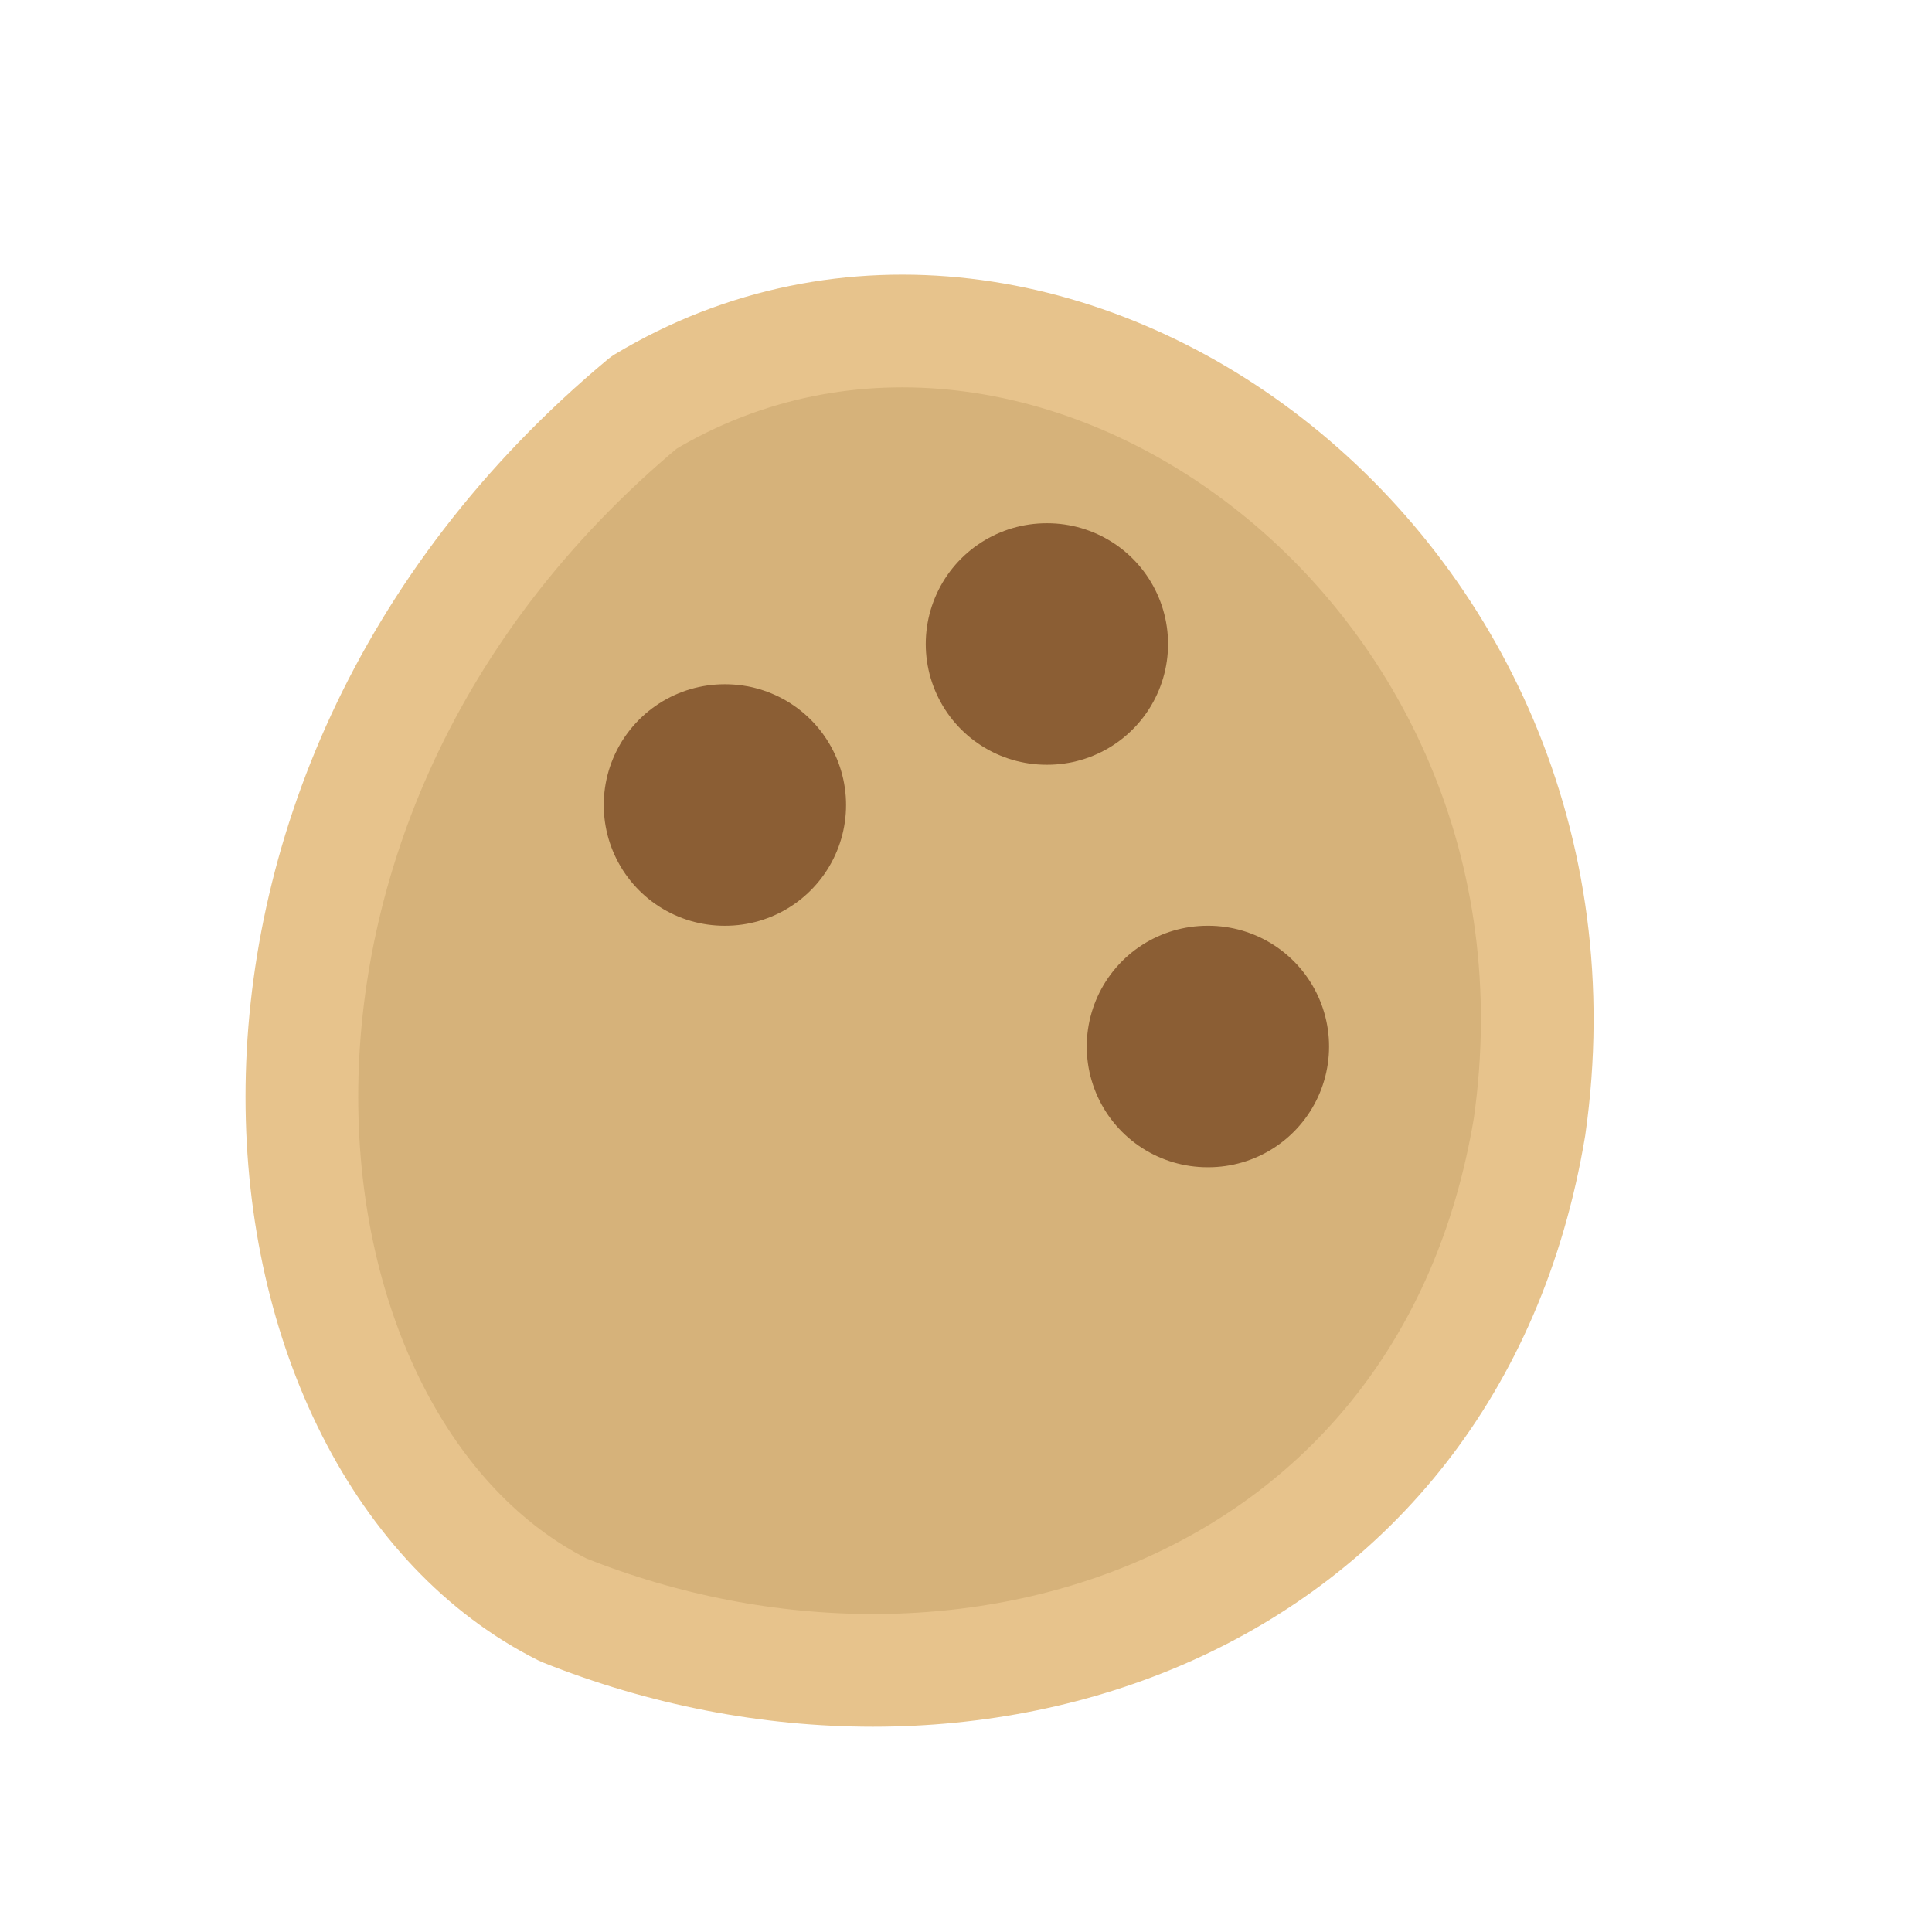
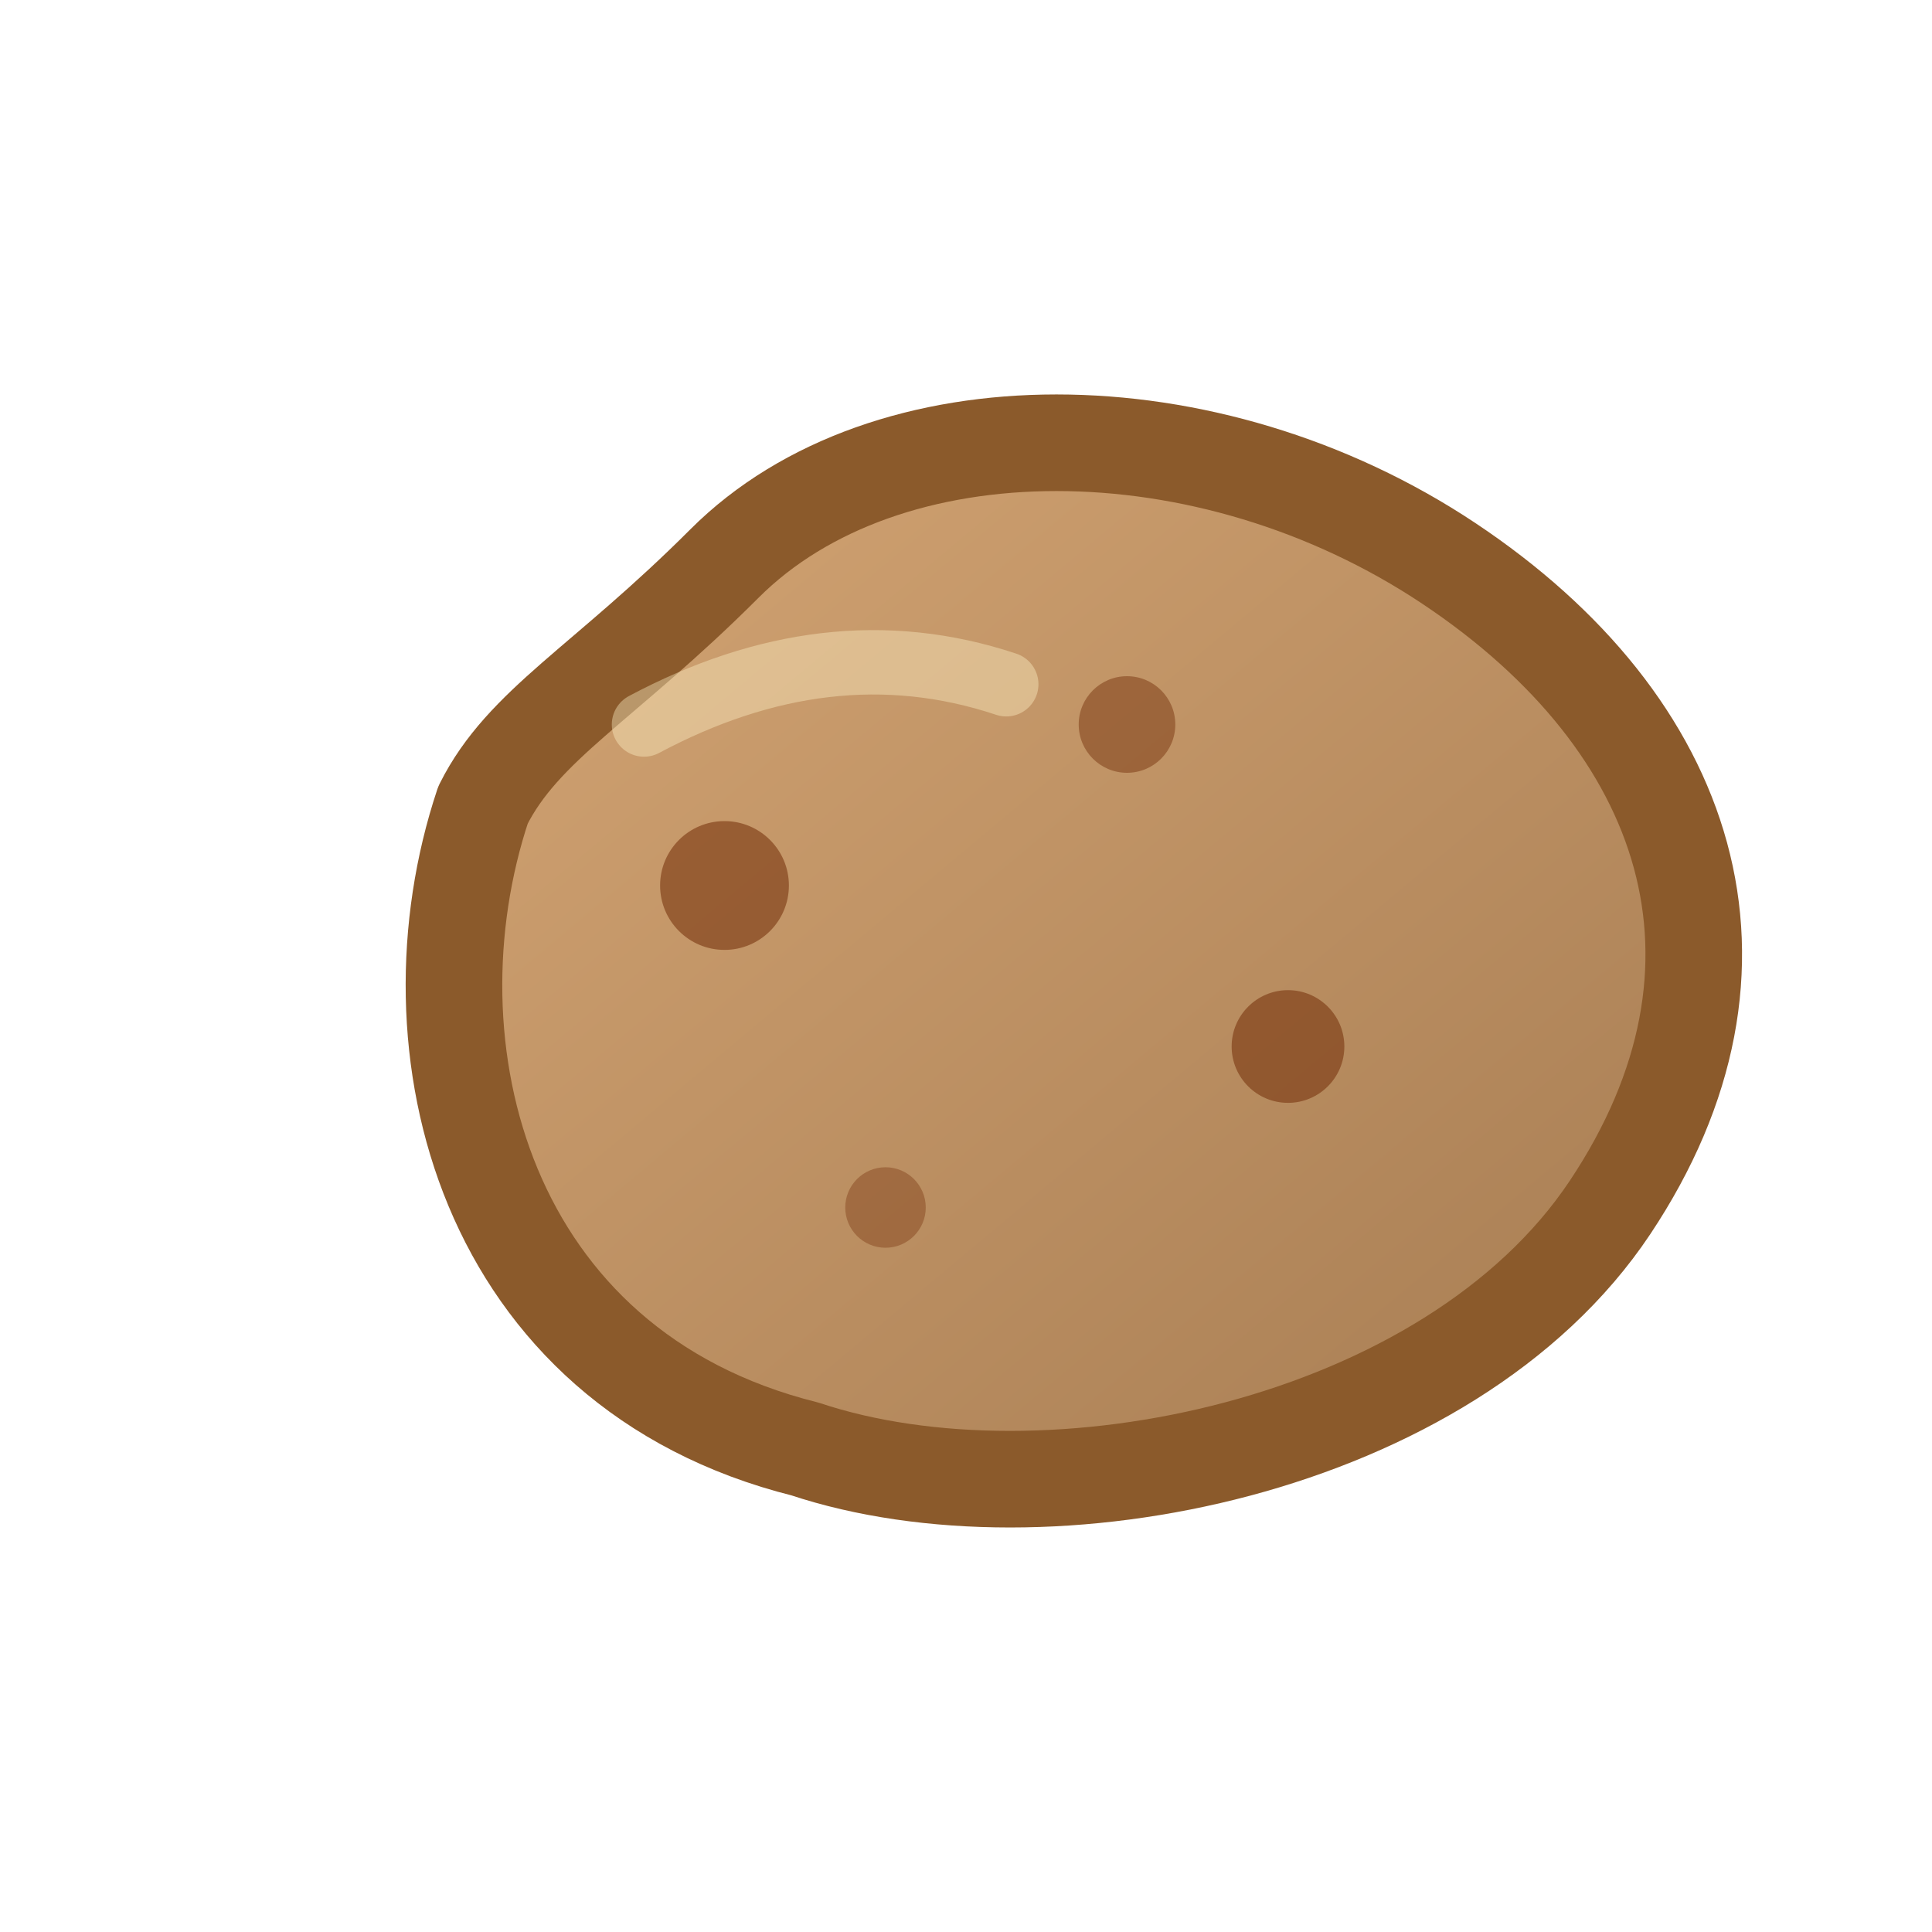
<svg xmlns="http://www.w3.org/2000/svg" viewBox="0 0 24 24">
-   <path d="M8 5c5-3 12 2 11 9-1 6-7 8-12 6-4-2-5-10 1-15Z" fill="#d6b27a" stroke="#e7c38c" stroke-width="1.4" stroke-linejoin="round" />
-   <path d="M9 10h.01M13 8h.01M15 13h.01" stroke="#8b5e34" stroke-width="3" stroke-linecap="round" />
+   <defs>
+     <linearGradient id="potato" x1="0" y1="0" x2="1" y2="1">
+       <stop offset="0" stop-color="#d4a574" />
+       <stop offset="1" stop-color="#a67c52" />
+     </linearGradient>
+   </defs>
+   <path d="M6 10c-1 3 0 7 4 8 3 1 8 0 10-3 2-3 1-6-2-8-3-2-7-2-9 0-1.5 1.5-2.5 2-3 3Z" fill="url(#potato)" stroke="#8b5a2b" stroke-width="1.2" stroke-linejoin="round" />
+   <circle cx="9" cy="11" r="0.8" fill="#78350f" opacity="0.6" />
+   <circle cx="14" cy="9" r="0.6" fill="#78350f" opacity="0.5" />
+   <circle cx="16" cy="13" r="0.7" fill="#78350f" opacity="0.6" />
+   <circle cx="11" cy="15" r="0.5" fill="#78350f" opacity="0.4" />
+   <path d="M8 9c1.5-.8 3-1 4.5-.5" fill="none" stroke="#fef3c7" stroke-width="0.8" stroke-linecap="round" opacity="0.4" />
</svg>
